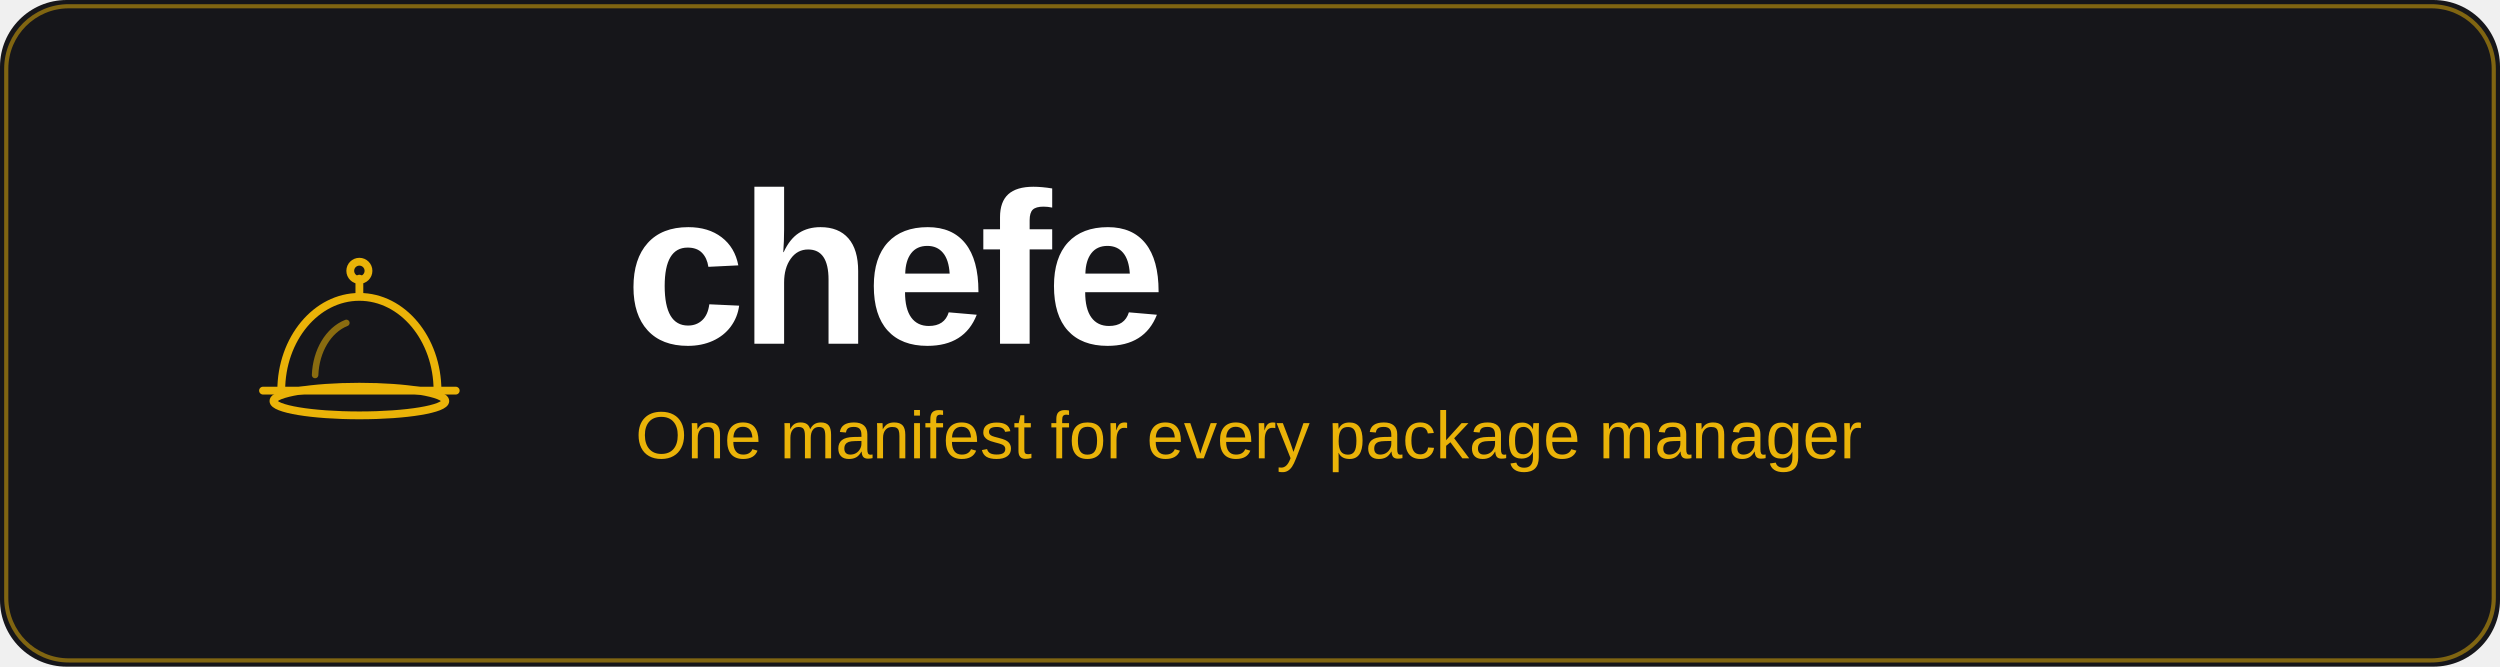
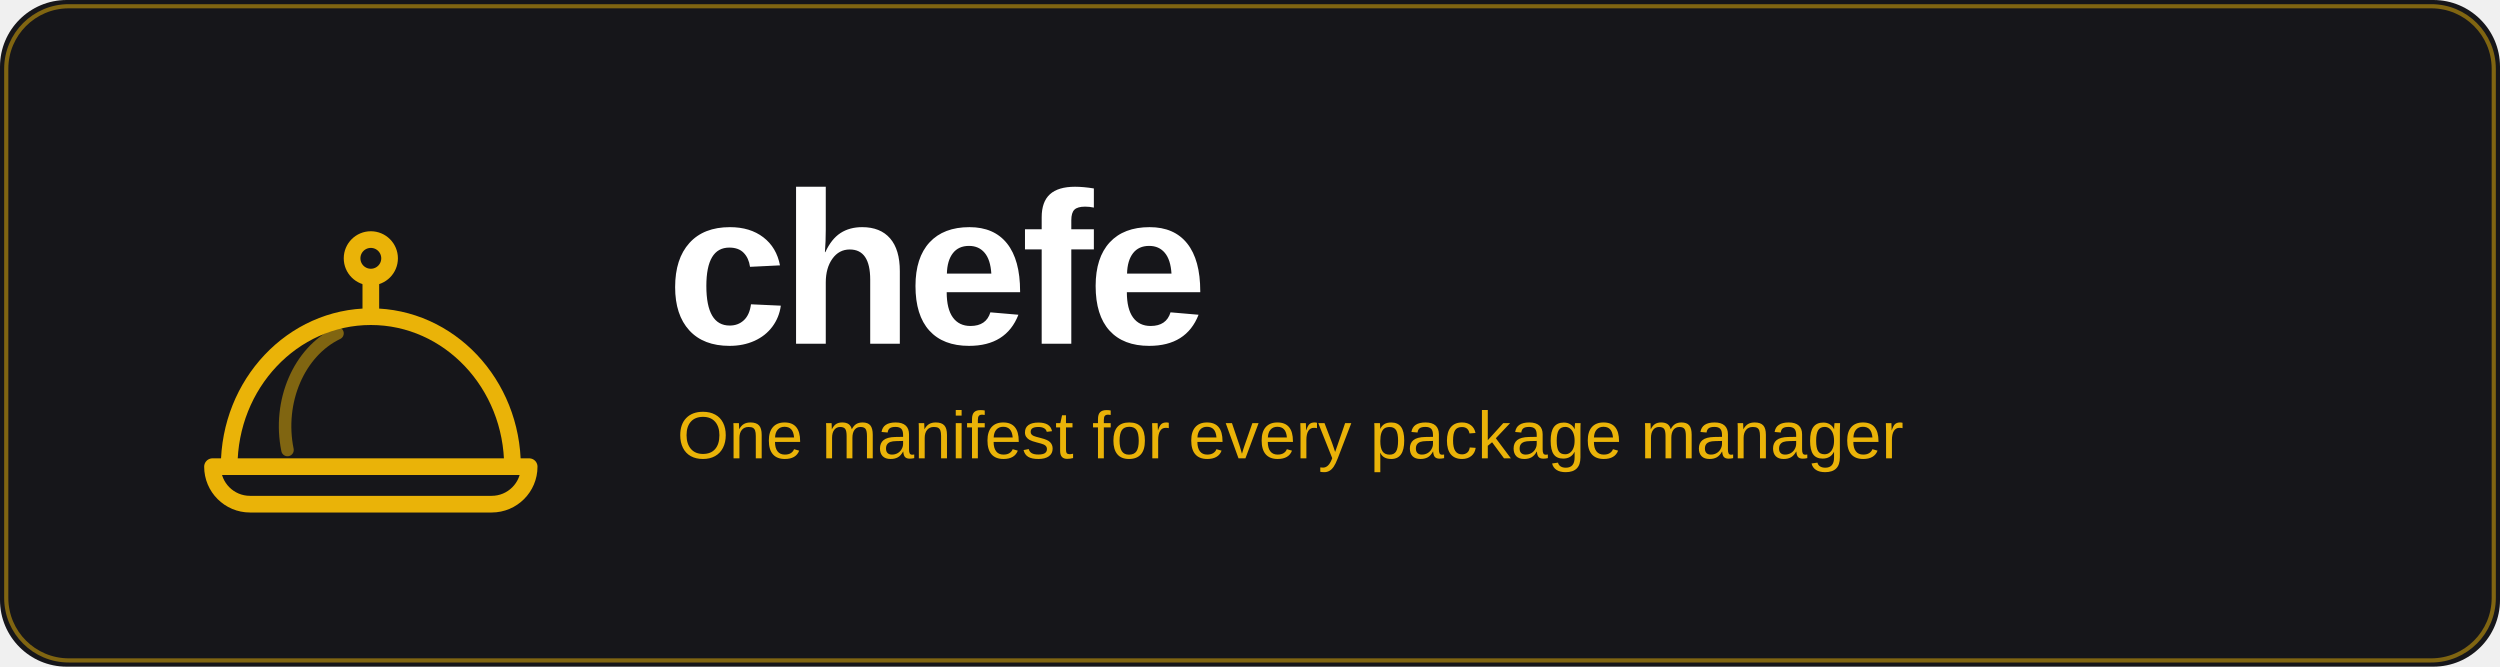
<svg xmlns="http://www.w3.org/2000/svg" viewBox="0 0 1200 320" fill="none">
  <rect width="1200" height="320" rx="32" fill="#16161a" />
  <rect x="3" y="3" width="1194" height="314" rx="30" fill="none" stroke="#eab308" stroke-width="2" opacity="0.5" />
-   <g transform="translate(110 80) scale(1.25)" stroke="#eab308" stroke-linecap="round" stroke-linejoin="round" fill="none">
-     <circle cx="50" cy="40" r="3.5" stroke-width="3" />
-     <path d="M50 43 v6" stroke-width="3" />
-     <path d="M20 86 a30 36 0 0 1 60 0" stroke-width="3" />
-     <path d="M33 80 a17 22 0 0 1 12 -20" stroke-width="2.5" opacity="0.55" />
-     <path d="M13 86 h74" stroke-width="3" />
-     <ellipse cx="50" cy="90" rx="33" ry="5.5" stroke-width="3" />
+   <g transform="translate(58 64) scale(2)" stroke="#eab308" stroke-linecap="round" stroke-linejoin="round" fill="none" stroke-width="4">
+     <circle cx="60" cy="30" r="4.5" />
+     <path d="M60 36 v6" />
+     <path d="M26 80 a34 36 0 0 1 68 0" />
+     <path d="M40 76 a20 24 0 0 1 12 -28" stroke-width="3" opacity="0.5" />
+     <path d="M22 80 h76 a9 9 0 0 1 -9 9 H31 a9 9 0 0 1 -9 -9 Z" />
  </g>
-   <text x="300" y="165" font-family="'Space Grotesk','Helvetica Neue',Arial,sans-serif" font-weight="700" font-size="104" letter-spacing="-3" fill="#ffffff">chefe</text>
-   <text x="305" y="220" font-family="'Space Grotesk','Helvetica Neue',Arial,sans-serif" font-weight="500" font-size="32" fill="#eab308">One manifest for every package manager</text>
+   <text x="320" y="165" font-family="'Space Grotesk','Helvetica Neue',Arial,sans-serif" font-weight="700" font-size="104" letter-spacing="-3" fill="#ffffff">chefe</text>
+   <text x="325" y="220" font-family="'Space Grotesk','Helvetica Neue',Arial,sans-serif" font-weight="500" font-size="32" fill="#eab308">One manifest for every package manager</text>
</svg>
